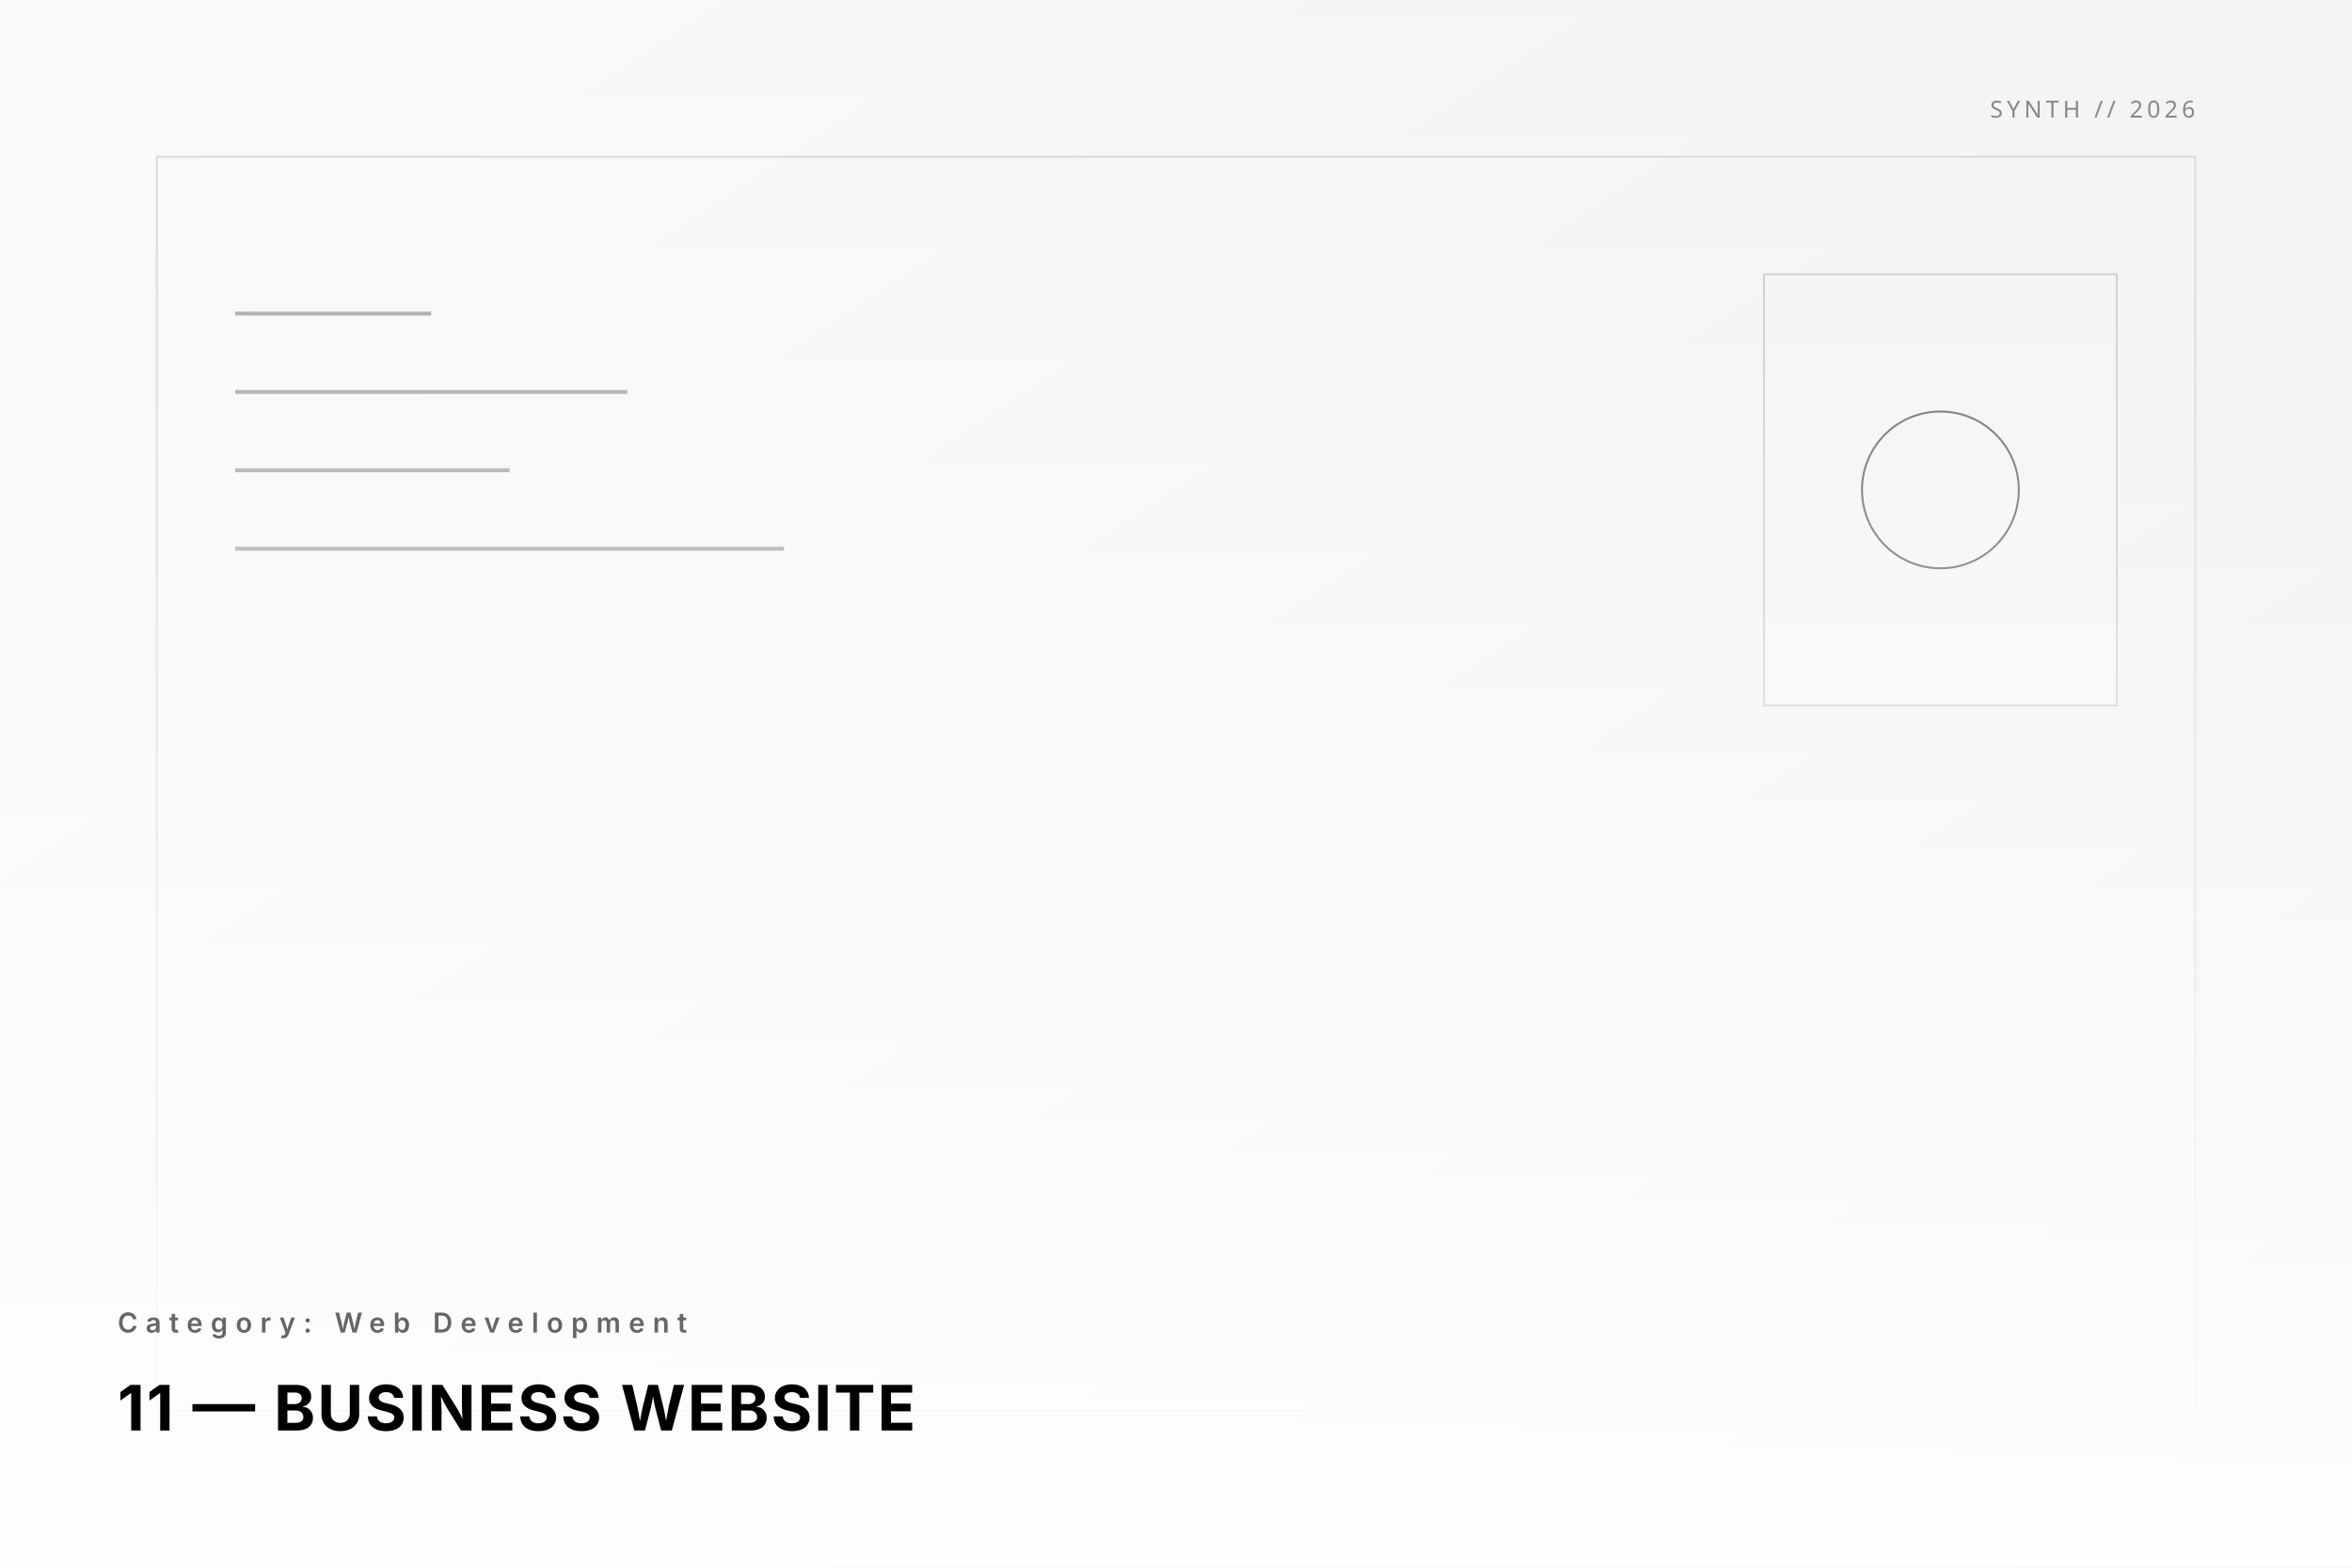
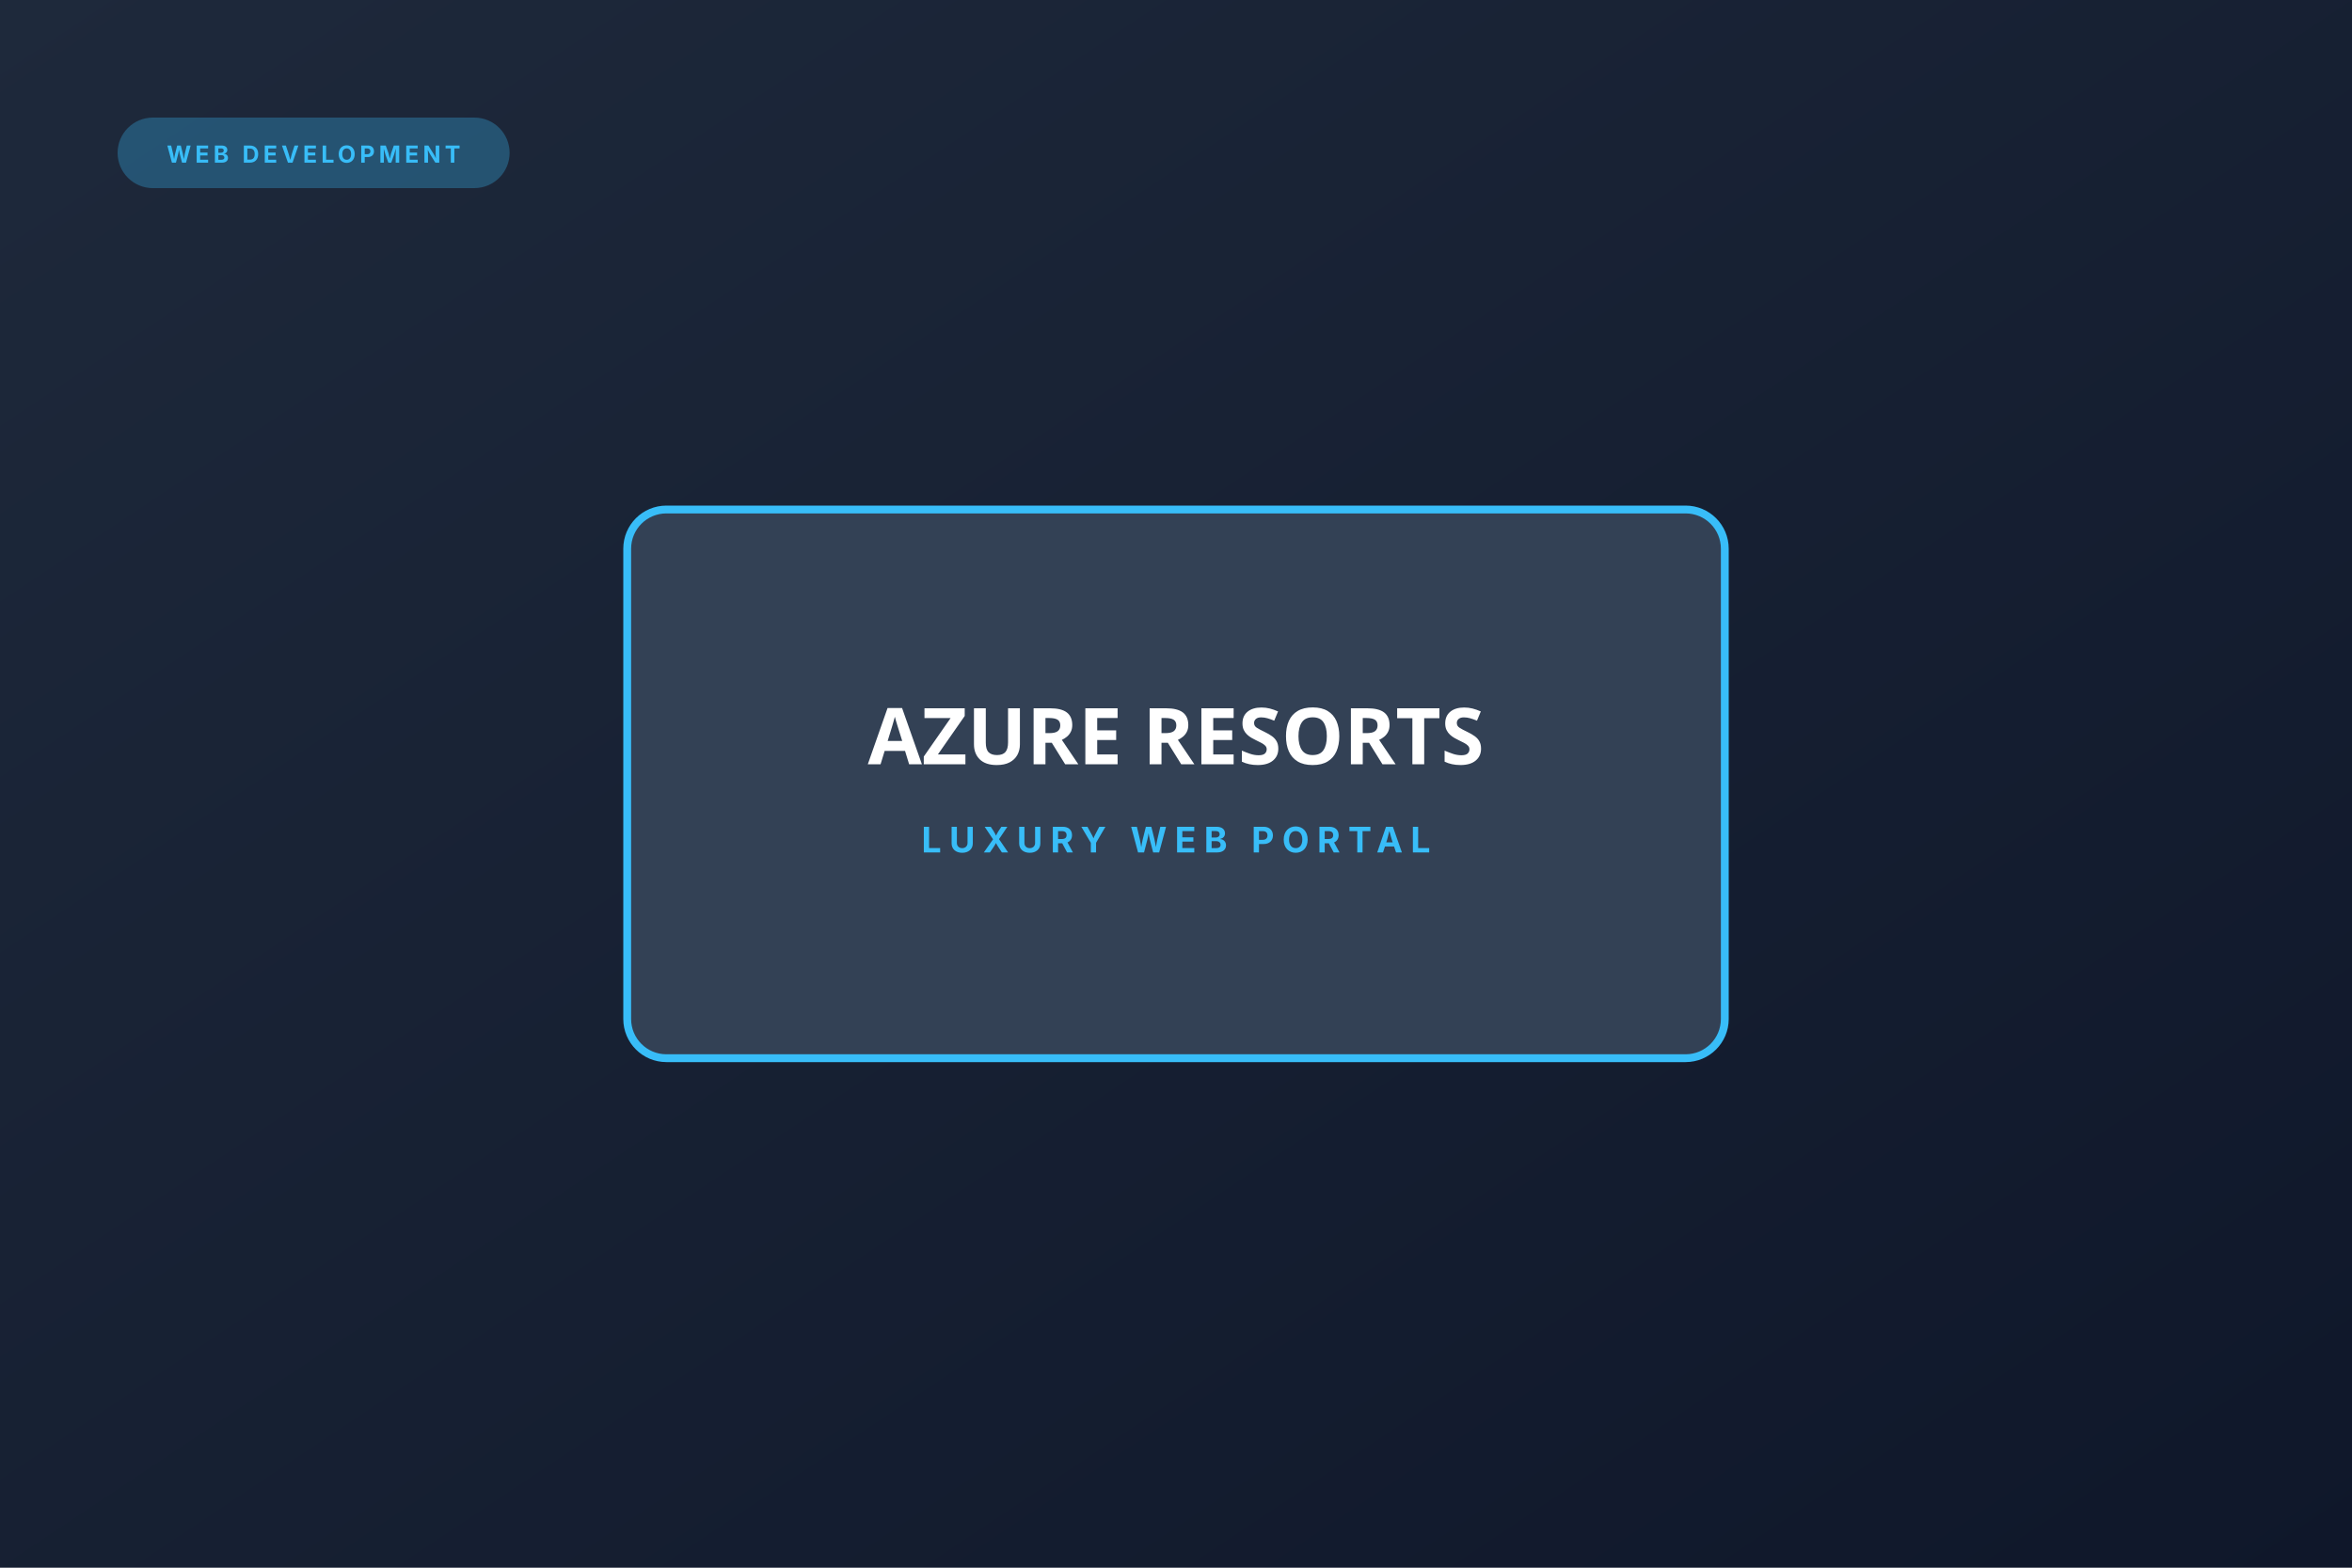
<svg xmlns="http://www.w3.org/2000/svg" viewBox="0 0 1200 800" width="100%" height="100%">
  <defs>
-     <linearGradient id="grad" x1="0%" y1="0%" x2="100%" y2="100%">
-       <stop offset="0%" stop-color="#f8f8f8" />
-       <stop offset="50%" stop-color="#f0f0f0" />
-       <stop offset="100%" stop-color="#e6e6e6" />
-     </linearGradient>
-     <linearGradient id="overlay" x1="0%" y1="100%" x2="0%" y2="0%">
-       <stop offset="0%" stop-color="#ffffff" stop-opacity="0.95" />
-       <stop offset="100%" stop-color="#ffffff" stop-opacity="0.2" />
+     <linearGradient id="bg11" x1="0%" y1="0%" x2="100%" y2="100%">
+       <stop offset="0%" stop-color="#1e293b" />
+       <stop offset="100%" stop-color="#0f172a" />
    </linearGradient>
  </defs>
-   <rect width="1200" height="800" fill="url(#grad)" />
-   <g stroke="#d0d0d0" stroke-width="1" fill="none">
-     <rect x="80" y="80" width="1040" height="640" stroke="#cccccc" stroke-width="1" />
-     <path d="M 120 160 L 220 160 M 120 200 L 320 200 M 120 240 L 260 240 M 120 280 L 400 280" stroke="#888888" stroke-width="2" />
-     <rect x="900" y="140" width="180" height="220" stroke="#bbbbbb" stroke-width="1" fill="#f0f0f0" />
-     <circle cx="990" cy="250" r="40" stroke="#000000" stroke-width="1" opacity="0.8" />
+   <rect width="1200" height="800" fill="url(#bg11)" />
+   <g transform="translate(600, 400)">
+     <rect x="-280" y="-140" width="560" height="280" rx="20" fill="#334155" stroke="#38bdf8" stroke-width="4" />
+     <text x="0" y="-10" fill="#ffffff" font-family="Space Grotesk, sans-serif" font-size="40" font-weight="900" text-anchor="middle">AZURE RESORTS</text>
+     <text x="0" y="35" fill="#38bdf8" font-family="Inter, sans-serif" font-size="18" font-weight="700" text-anchor="middle" letter-spacing="4">LUXURY WEB PORTAL</text>
  </g>
-   <rect width="1200" height="800" fill="url(#overlay)" />
-   <g font-family="system-ui, -apple-system, sans-serif" text-anchor="start">
-     <text x="60" y="680" fill="#666666" font-size="14" font-weight="600" letter-spacing="4" text-transform="uppercase">Category: Web Development</text>
-     <text x="60" y="730" fill="#000000" font-size="32" font-weight="700" letter-spacing="1">11 — BUSINESS WEBSITE</text>
-   </g>
-   <g transform="translate(1120, 60)" font-family="sans-serif" text-anchor="end">
-     <text x="0" y="0" fill="#888888" font-size="12" letter-spacing="2">SYNTH // 2026</text>
-   </g>
+   <rect x="60" y="60" width="200" height="36" rx="18" fill="#38bdf8" opacity="0.3" />
+   <text x="160" y="83" fill="#38bdf8" font-family="Inter, sans-serif" font-size="12" font-weight="700" text-anchor="middle" letter-spacing="2">WEB DEVELOPMENT</text>
</svg>
